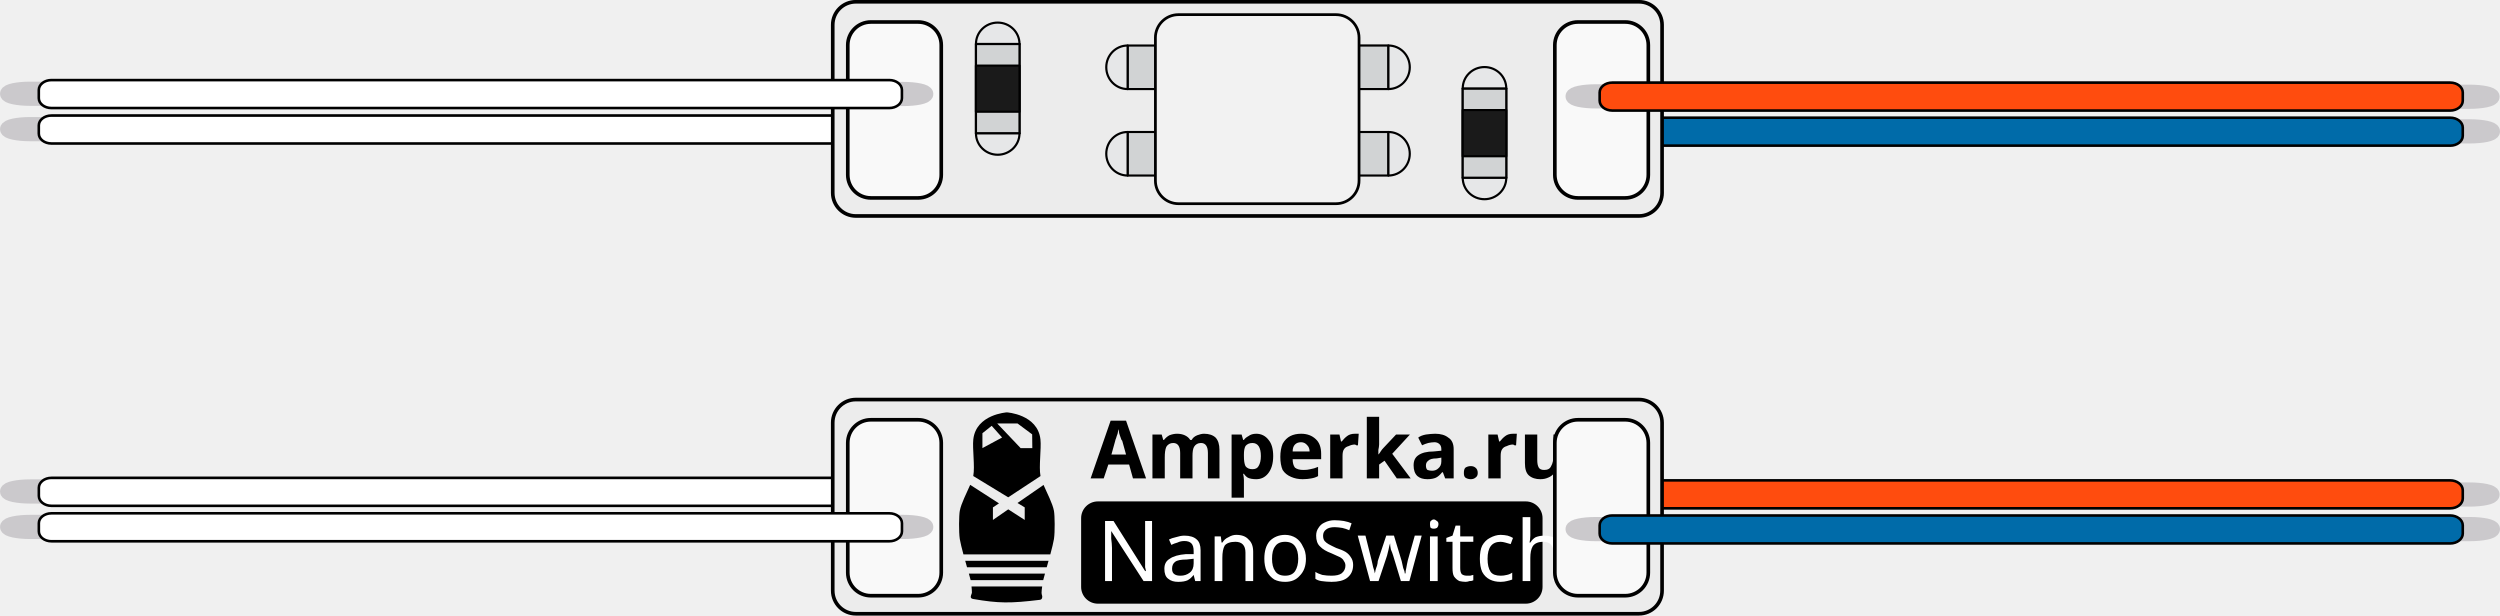
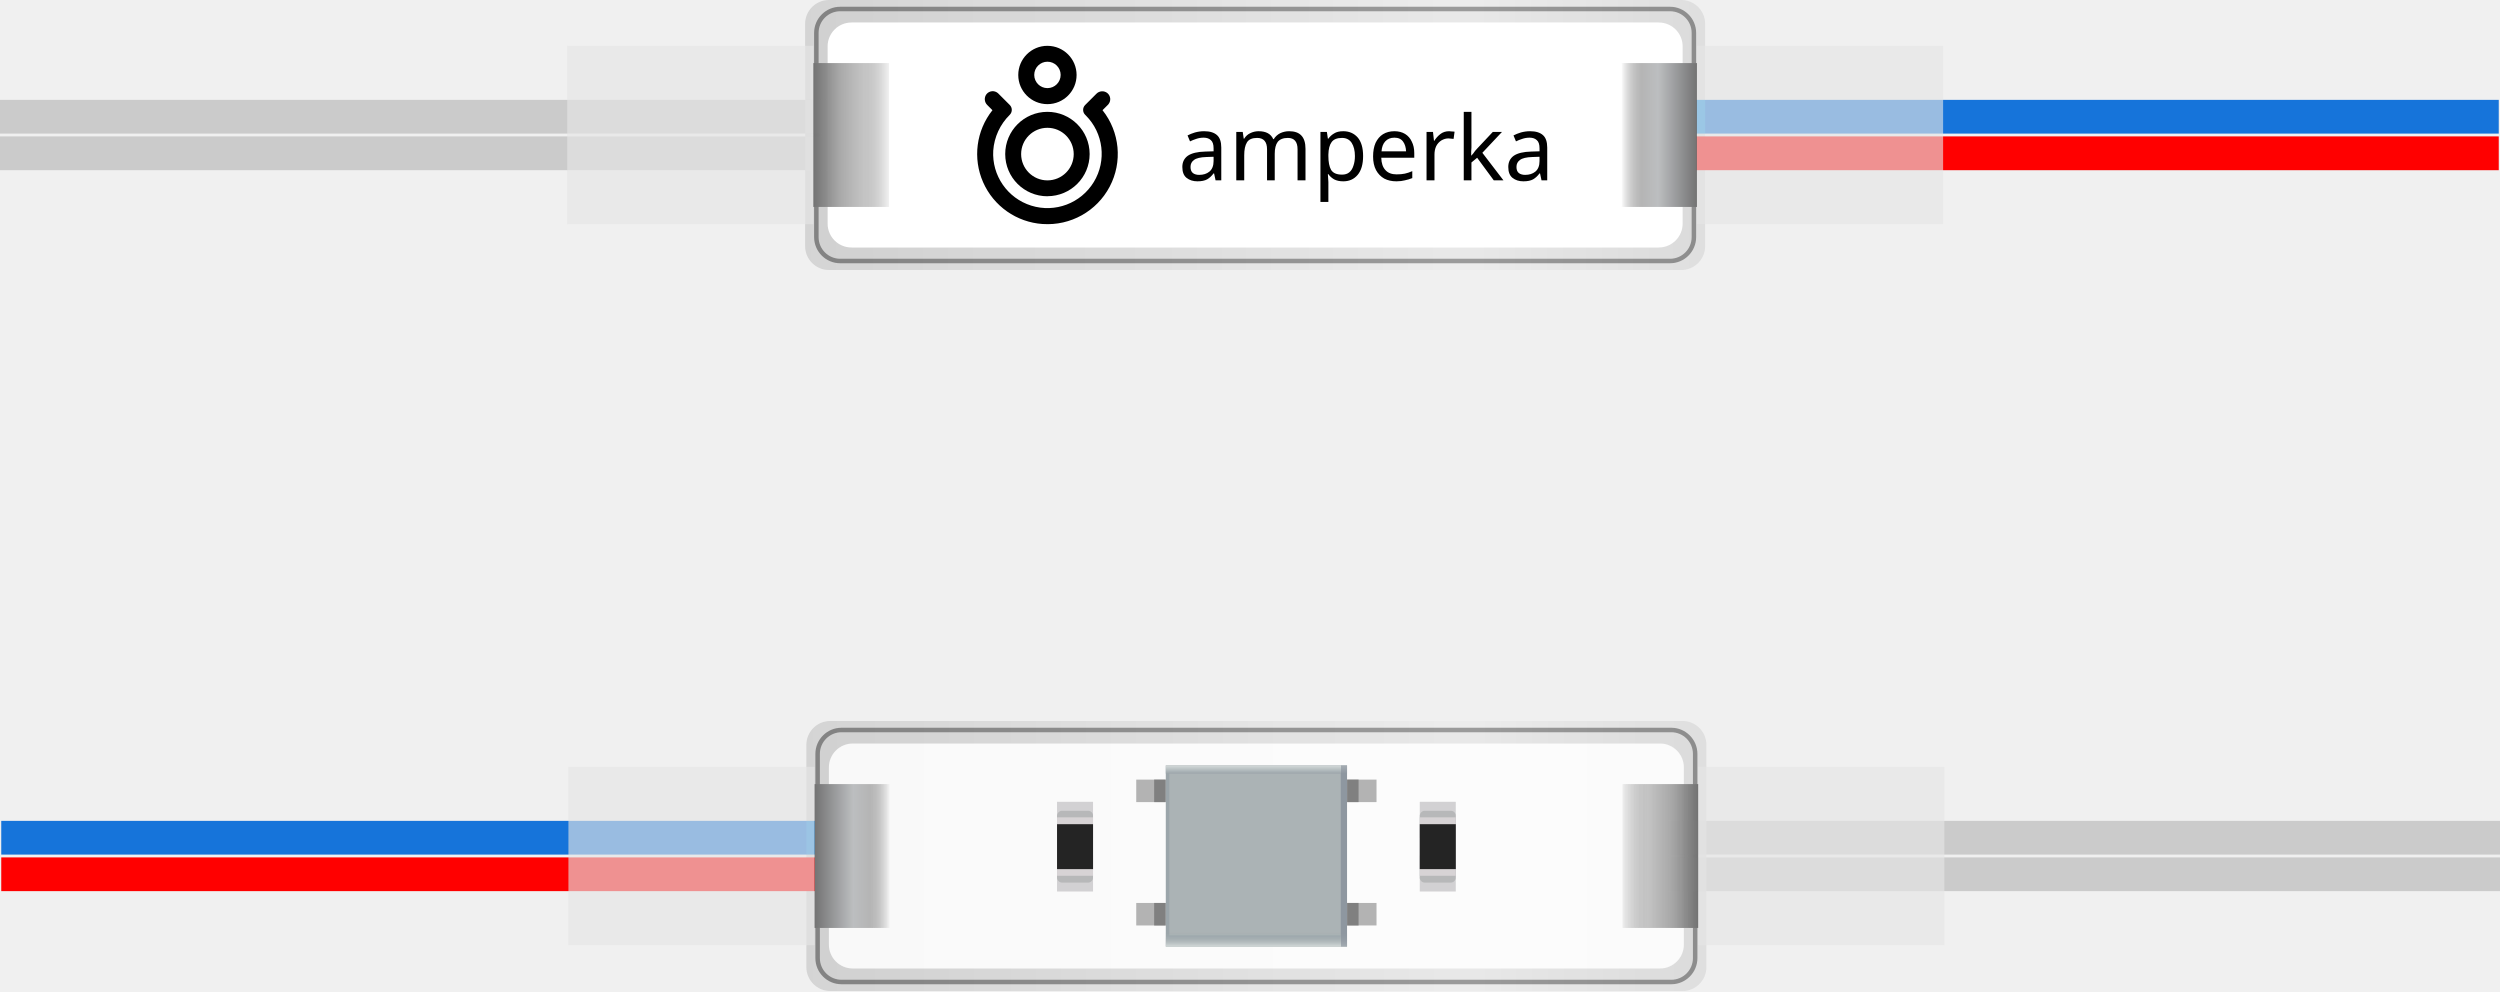
- <svg xmlns="http://www.w3.org/2000/svg" width="50.703mm" height="12.485mm" viewBox="0 0 50.703 12.485" version="1.1" id="svg4632">
-   <defs id="defs4626" />
-   <g id="layer1" transform="translate(35.93494,-131.4768)">
-     <g id="g4632">
-       <g id="g5966">
-         <rect ry="0.2" rx="0.468" y="133.339" x="13.245" height="0.2" width="1.37" id="rect8436" style="opacity:1;fill:#fffbff;fill-opacity:1;stroke:#cbc9cc;stroke-width:0.291;stroke-linecap:round;stroke-miterlimit:4;stroke-dasharray:none;stroke-opacity:1" />
-         <rect ry="0.2" rx="0.468" y="133.278" x="-18.521" height="0.2" width="1.37" id="rect8441" style="opacity:1;fill:#ffffff;fill-opacity:1;stroke:#cbc9cc;stroke-width:0.291;stroke-linecap:round;stroke-miterlimit:4;stroke-dasharray:none;stroke-opacity:1" />
-         <rect style="opacity:1;fill:#ffffff;fill-opacity:1;stroke:#cbc9cc;stroke-width:0.291;stroke-linecap:round;stroke-miterlimit:4;stroke-dasharray:none;stroke-opacity:1" id="rect8443" width="1.37" height="0.2" x="-35.789" y="133.278" rx="0.468" ry="0.2" />
-         <rect style="opacity:1;fill:#ffffff;fill-opacity:1;stroke:#cbc9cc;stroke-width:0.291;stroke-linecap:round;stroke-miterlimit:4;stroke-dasharray:none;stroke-opacity:1" id="rect8475" width="1.37" height="0.2" x="13.253" y="134.041" rx="0.468" ry="0.2" />
-         <rect style="opacity:1;fill:#006ba9;fill-opacity:1;stroke:#000000;stroke-width:0.053;stroke-linecap:round;stroke-miterlimit:4;stroke-dasharray:none;stroke-opacity:1" id="rect8477" width="17.505" height="0.567" x="-3.492" y="133.864" rx="0.255" ry="0.2" />
-         <rect ry="0.2" rx="0.468" y="133.996" x="-35.789" height="0.2" width="1.37" id="rect8471" style="opacity:1;fill:#ffffff;fill-opacity:1;stroke:#cbc9cc;stroke-width:0.291;stroke-linecap:round;stroke-miterlimit:4;stroke-dasharray:none;stroke-opacity:1" />
-         <rect ry="0.2" rx="0.255" y="133.82" x="-35.148" height="0.567" width="17.505" id="rect8473" style="opacity:1;fill:#ffffff;fill-opacity:1;stroke:#000000;stroke-width:0.053;stroke-linecap:round;stroke-miterlimit:4;stroke-dasharray:none;stroke-opacity:1" />
-         <rect transform="scale(-1)" ry="0.468" rx="0.468" y="-135.857" x="2.226" height="4.344" width="16.82" id="rect8447" style="opacity:1;fill:#ececec;fill-opacity:1;stroke:#000000;stroke-width:0.074;stroke-linecap:round;stroke-miterlimit:4;stroke-dasharray:none;stroke-opacity:1" />
-         <g transform="matrix(0,1,1,0,-233.7615,-111.104)" id="g9325">
-           <rect transform="rotate(90)" id="rect9321" height="0.883" width="1.814" y="-244.387" x="220.696" style="fill:#d1d3d4;stroke:#000000;stroke-width:0.044;stroke-linecap:round;stroke-linejoin:round" />
-           <path id="path9323" d="m 243.945,220.263 c -0.244,0 -0.441,0.193 -0.441,0.433 h 0.883 c 0,-0.24 -0.198,-0.433 -0.442,-0.433 z" style="fill:#e6e7e8;stroke:#000000;stroke-width:0.044;stroke-linecap:round;stroke-linejoin:round" />
+ <svg xmlns="http://www.w3.org/2000/svg" xmlns:xlink="http://www.w3.org/1999/xlink" viewBox="0 0 157.474 62.423">
+   <defs>
+     <style>.cls-1,.cls-24{isolation:isolate;}.cls-2,.cls-3,.cls-4{fill:none;stroke-linecap:square;stroke-linejoin:round;stroke-width:2.126px;}.cls-2{stroke:#cbcbcb;}.cls-3{stroke:red;}.cls-4{stroke:#1674da;}.cls-22,.cls-5{opacity:0.46;mix-blend-mode:overlay;}.cls-5{fill:url(#linear-gradient);}.cls-6,.cls-8{fill:#e5e5e5;opacity:0.63;}.cls-6{stroke:#000;stroke-miterlimit:10;stroke-width:0.283px;mix-blend-mode:hue;}.cls-23,.cls-7{fill:#fff;}.cls-7{opacity:0.85;mix-blend-mode:screen;}.cls-9{fill:url(#linear-gradient-2);}.cls-10{fill:url(#linear-gradient-3);}.cls-11{fill:#d2d1d3;}.cls-12{fill:#b7b8b9;}.cls-13{fill:#d7d3d5;}.cls-14{fill:#242424;}.cls-15{fill:#b3b3b3;}.cls-16{fill:gray;}.cls-17{fill:#9ba5aa;}.cls-18{fill:#babebf;opacity:0.53;}.cls-19{fill:url(#Безымянный_градиент_359);}.cls-20{fill:url(#Безымянный_градиент_358);}.cls-21{fill:url(#Безымянный_градиент_357);}.cls-22{fill:url(#linear-gradient-4);}.cls-24{font-size:5.669px;font-family:TrebuchetMS, Trebuchet MS;}.cls-25{fill:url(#linear-gradient-5);}.cls-26{fill:url(#linear-gradient-6);}</style>
+     <linearGradient id="linear-gradient" x1="50.793" y1="53.919" x2="107.486" y2="53.919" gradientUnits="userSpaceOnUse">
+       <stop offset="0" stop-color="#b3b3b3" />
+       <stop offset="0.732" stop-color="#e8e8e8" />
+       <stop offset="0.986" stop-color="#cbcbcb" />
+     </linearGradient>
+     <linearGradient id="linear-gradient-2" x1="1111.931" y1="611.826" x2="1116.7" y2="611.826" gradientTransform="translate(-1060.619 -557.907)" gradientUnits="userSpaceOnUse">
+       <stop offset="0" stop-color="#7a7a7a" stop-opacity="0" />
+       <stop offset="0.036" stop-color="#828282" stop-opacity="0.139" />
+       <stop offset="0.204" stop-color="#a7a7a7" stop-opacity="0.754" />
+       <stop offset="0.278" stop-color="#b5b5b5" />
+       <stop offset="0.489" stop-color="#bcbec0" />
+       <stop offset="1" stop-color="#737373" />
+     </linearGradient>
+     <linearGradient id="linear-gradient-3" x1="1061.044" y1="611.826" x2="1065.814" y2="611.826" gradientTransform="translate(-958.846 -557.907)" gradientUnits="userSpaceOnUse">
+       <stop offset="0" stop-color="#737373" />
+       <stop offset="0.368" stop-color="#9e9e9e" stop-opacity="0.871" />
+       <stop offset="0.666" stop-color="#b5b5b5" stop-opacity="0.8" />
+       <stop offset="0.785" stop-color="#a1a1a1" stop-opacity="0.566" />
+       <stop offset="1" stop-color="#7a7a7a" stop-opacity="0.1" />
+     </linearGradient>
+     <linearGradient id="Безымянный_градиент_359" x1="321.96" y1="-101.422" x2="322.852" y2="-101.422" gradientTransform="translate(-243.265 160.603)" gradientUnits="userSpaceOnUse">
+       <stop offset="0" stop-color="#d4dad9" />
+       <stop offset="0.259" stop-color="#c3cacb" stop-opacity="0.736" />
+       <stop offset="0.617" stop-color="#aeb6b9" stop-opacity="0.396" />
+       <stop offset="0.873" stop-color="#a0aaae" stop-opacity="0.182" />
+       <stop offset="1" stop-color="#9ba5aa" stop-opacity="0.1" />
+     </linearGradient>
+     <linearGradient id="Безымянный_градиент_358" x1="18.74" y1="-101.422" x2="19.255" y2="-101.422" gradientTransform="matrix(1, 0, 0, -1, 60.144, -52.953)" gradientUnits="userSpaceOnUse">
+       <stop offset="0" stop-color="#d4dad9" />
+       <stop offset="1" stop-color="#9ba5aa" />
+     </linearGradient>
+     <linearGradient id="Безымянный_градиент_357" x1="327.668" y1="-96.064" x2="327.668" y2="-96.079" gradientTransform="translate(180.563 381.587) rotate(-90)" gradientUnits="userSpaceOnUse">
+       <stop offset="0" stop-color="#868d99" stop-opacity="0.6" />
+       <stop offset="0.458" stop-color="#868d99" stop-opacity="0.588" />
+       <stop offset="0.622" stop-color="#868c98" stop-opacity="0.543" />
+       <stop offset="0.74" stop-color="#868c98" stop-opacity="0.466" />
+       <stop offset="0.835" stop-color="#868b97" stop-opacity="0.356" />
+       <stop offset="0.916" stop-color="#868995" stop-opacity="0.212" />
+       <stop offset="0.987" stop-color="#868793" stop-opacity="0.038" />
+       <stop offset="1" stop-color="#868793" stop-opacity="0" />
+     </linearGradient>
+     <linearGradient id="linear-gradient-4" x1="50.714" y1="8.504" x2="107.407" y2="8.504" xlink:href="#linear-gradient" />
+     <linearGradient id="linear-gradient-5" x1="1112.01" y1="657.242" x2="1116.78" y2="657.242" gradientTransform="translate(-1060.778 -648.738)" gradientUnits="userSpaceOnUse">
+       <stop offset="0" stop-color="#7a7a7a" stop-opacity="0.1" />
+       <stop offset="0.215" stop-color="#a1a1a1" stop-opacity="0.566" />
+       <stop offset="0.334" stop-color="#b5b5b5" stop-opacity="0.8" />
+       <stop offset="0.632" stop-color="#9e9e9e" stop-opacity="0.871" />
+       <stop offset="1" stop-color="#737373" />
+     </linearGradient>
+     <linearGradient id="linear-gradient-6" x1="1061.124" y1="657.242" x2="1065.893" y2="657.242" gradientTransform="translate(-959.004 -648.738)" gradientUnits="userSpaceOnUse">
+       <stop offset="0" stop-color="#737373" />
+       <stop offset="0.511" stop-color="#bcbec0" />
+       <stop offset="0.722" stop-color="#b5b5b5" />
+       <stop offset="0.796" stop-color="#a7a7a7" stop-opacity="0.754" />
+       <stop offset="0.964" stop-color="#828282" stop-opacity="0.139" />
+       <stop offset="1" stop-color="#7a7a7a" stop-opacity="0" />
+     </linearGradient>
+   </defs>
+   <g class="cls-1">
+     <g id="_troyka-nano-switch" data-name=" troyka-nano-switch">
+       <g id="bottom">
+         <line class="cls-2" x1="106.142" y1="55.071" x2="156.411" y2="55.071" />
+         <line class="cls-3" x1="1.142" y1="55.071" x2="51.411" y2="55.071" />
+         <line class="cls-4" x1="1.142" y1="52.767" x2="51.411" y2="52.767" />
+         <line class="cls-2" x1="106.142" y1="52.767" x2="156.411" y2="52.767" />
+         <rect class="cls-5" x="50.793" y="45.415" width="56.693" height="17.008" rx="1.505" />
+         <rect class="cls-6" x="51.502" y="45.982" width="55.276" height="15.874" rx="1.505" />
+         <rect class="cls-7" x="52.21" y="46.833" width="53.858" height="14.173" rx="1.505" />
+         <rect class="cls-8" x="35.805" y="48.302" width="15.507" height="11.235" />
+         <rect class="cls-8" x="106.968" y="48.302" width="15.507" height="11.235" />
+         <rect class="cls-9" x="51.312" y="49.388" width="4.769" height="9.062" transform="translate(107.393 107.839) rotate(-180)" />
+         <rect class="cls-10" x="102.198" y="49.388" width="4.769" height="9.062" transform="translate(209.166 107.839) rotate(-180)" />
+         <g id="R-0603">
+           <rect id="rect21332-8-1-9-3-8-2-40-6-2-0-6-6-0-5-6-4-8-7-2-0-7-2-3-9-16-5" class="cls-11" x="66.583" y="53.895" width="2.268" height="2.26" />
+           <rect id="rect21332-8-1-9-3-8-2-40-6-2-0-6-6-0-5-6-4-8-7-2-0-7-2-3-10-16-5" class="cls-11" x="66.583" y="50.505" width="2.268" height="2.26" />
+           <path class="cls-12" d="M66.583,55.265V51.4a.329.329,0,0,1,.278-.33h1.7a.306.306,0,0,1,.287.324h0v3.87a.309.309,0,0,1-.285.33H66.88a.321.321,0,0,1-.3-.32h0Z" />
+           <g id="path26345-3-6-9-3-6-4-2-5-6-8-7-9-0-90-3-1-3-9-2-2-8-5-0-2-3-5-16-5">
+             <rect class="cls-13" x="66.583" y="51.485" width="2.268" height="3.68" />
+           </g>
+           <path id="path26341-4-2-6-0-8-1-1-1-5-0-3-3-1-8-3-8-7-7-7-2-4-9-7-2-3-5-16-5" class="cls-14" d="M68.851,54.745v-2.83H66.583v2.83Z" />
        </g>
-         <rect style="opacity:1;fill:#ffffff;fill-opacity:1;stroke:#cbc9cc;stroke-width:0.291;stroke-linecap:round;stroke-miterlimit:4;stroke-dasharray:none;stroke-opacity:1" id="rect8469" width="1.37" height="0.2" x="-18.521" y="133.996" rx="0.468" ry="0.2" />
-         <rect ry="0.468" rx="0.468" y="131.923" x="-18.741" height="3.568" width="1.896" id="rect8463" style="opacity:1;fill:#f9f9f9;fill-opacity:1;stroke:#000000;stroke-width:0.074;stroke-linecap:round;stroke-miterlimit:4;stroke-dasharray:none;stroke-opacity:1" />
-         <rect style="opacity:1;fill:#ffffff;fill-opacity:1;stroke:#cbc9cc;stroke-width:0.291;stroke-linecap:round;stroke-miterlimit:4;stroke-dasharray:none;stroke-opacity:1" id="rect8479" width="1.37" height="0.2" x="-18.521" y="133.283" rx="0.468" ry="0.2" />
-         <rect style="opacity:1;fill:#ffffff;fill-opacity:1;stroke:#000000;stroke-width:0.053;stroke-linecap:round;stroke-miterlimit:4;stroke-dasharray:none;stroke-opacity:1" id="rect8445" width="17.505" height="0.567" x="-35.148" y="133.101" rx="0.255" ry="0.2" />
-         <rect style="opacity:1;fill:#f9f9f9;fill-opacity:1;stroke:#000000;stroke-width:0.074;stroke-linecap:round;stroke-miterlimit:4;stroke-dasharray:none;stroke-opacity:1" id="rect8465" width="1.896" height="3.568" x="-4.401" y="131.923" rx="0.468" ry="0.468" />
-         <rect ry="0.2" rx="0.468" y="133.331" x="-4.039" height="0.2" width="1.37" id="rect8467" style="opacity:1;fill:#ffffff;fill-opacity:1;stroke:#cbc9cc;stroke-width:0.291;stroke-linecap:round;stroke-miterlimit:4;stroke-dasharray:none;stroke-opacity:1" />
-         <rect ry="0.2" rx="0.255" y="133.152" x="-3.492" height="0.567" width="17.505" id="rect8439" style="opacity:1;fill:#ff4c0e;fill-opacity:1;stroke:#000000;stroke-width:0.053;stroke-linecap:round;stroke-miterlimit:4;stroke-dasharray:none;stroke-opacity:1" />
-         <rect style="fill:none;stroke:#000000;stroke-width:0.044;stroke-linecap:round;stroke-linejoin:round" x="133.27" y="5.386" width="1.814" height="0.883" id="rect9247" transform="rotate(90)" />
-         <rect style="fill:#d1d3d4;stroke:#000000;stroke-width:0.044;stroke-linecap:round;stroke-linejoin:round" x="133.27" y="5.386" width="1.814" height="0.883" id="rect9249" transform="rotate(90)" />
-         <rect style="fill:#1a1a1a;stroke:#000000;stroke-width:0.044;stroke-linecap:round;stroke-linejoin:round" x="133.709" y="5.386" width="0.936" height="0.883" id="rect9251" transform="rotate(90)" />
-         <path style="fill:#e6e7e8;stroke:#000000;stroke-width:0.044;stroke-linecap:round;stroke-linejoin:round" d="m -5.828,135.517 c 0.244,0 0.442,-0.194 0.442,-0.433 h -0.883 c 0,0.239 0.197,0.433 0.441,0.433 z" id="path9253" />
-         <path style="fill:#e6e7e8;stroke:#000000;stroke-width:0.044;stroke-linecap:round;stroke-linejoin:round" d="m -5.828,132.837 c -0.244,0 -0.441,0.193 -0.441,0.433 h 0.883 c 0,-0.24 -0.198,-0.433 -0.442,-0.433 z" id="path9255" />
-         <g transform="translate(-261.9503,-91.91886)" id="g9298">
-           <rect style="fill:none;stroke:#000000;stroke-width:0.044;stroke-linecap:round;stroke-linejoin:round" x="224.287" y="-246.692" width="1.814" height="0.883" id="rect9288" transform="rotate(90)" />
-           <rect style="fill:#d1d3d4;stroke:#000000;stroke-width:0.044;stroke-linecap:round;stroke-linejoin:round" x="224.287" y="-246.692" width="1.814" height="0.883" id="rect9290" transform="rotate(90)" />
-           <rect style="fill:#1a1a1a;stroke:#000000;stroke-width:0.044;stroke-linecap:round;stroke-linejoin:round" x="224.726" y="-246.692" width="0.936" height="0.883" id="rect9292" transform="rotate(90)" />
-           <path style="fill:#e6e7e8;stroke:#000000;stroke-width:0.044;stroke-linecap:round;stroke-linejoin:round" d="m 246.25,226.534 c 0.244,0 0.442,-0.194 0.442,-0.433 h -0.883 c 0,0.239 0.197,0.433 0.441,0.433 z" id="path9294" />
-           <path style="fill:#e6e7e8;stroke:#000000;stroke-width:0.044;stroke-linecap:round;stroke-linejoin:round" d="m 246.25,223.854 c -0.244,0 -0.441,0.193 -0.441,0.433 h 0.883 c 0,-0.24 -0.198,-0.433 -0.442,-0.433 z" id="path9296" />
+         <g id="R-0603-2" data-name="R-0603">
+           <rect id="rect21332-8-1-9-3-8-2-40-6-2-0-6-6-0-5-6-4-8-7-2-0-7-2-3-9-16-5-2" data-name="rect21332-8-1-9-3-8-2-40-6-2-0-6-6-0-5-6-4-8-7-2-0-7-2-3-9-16-5" class="cls-11" x="89.43" y="53.895" width="2.268" height="2.26" />
+           <rect id="rect21332-8-1-9-3-8-2-40-6-2-0-6-6-0-5-6-4-8-7-2-0-7-2-3-10-16-5-2" data-name="rect21332-8-1-9-3-8-2-40-6-2-0-6-6-0-5-6-4-8-7-2-0-7-2-3-10-16-5" class="cls-11" x="89.43" y="50.505" width="2.268" height="2.26" />
+           <path class="cls-12" d="M89.43,55.265V51.4a.329.329,0,0,1,.278-.33h1.7a.305.305,0,0,1,.287.324h0v3.87a.309.309,0,0,1-.285.33H89.727a.322.322,0,0,1-.3-.32h0Z" />
+           <g id="path26345-3-6-9-3-6-4-2-5-6-8-7-9-0-90-3-1-3-9-2-2-8-5-0-2-3-5-16-5-2" data-name="path26345-3-6-9-3-6-4-2-5-6-8-7-9-0-90-3-1-3-9-2-2-8-5-0-2-3-5-16-5">
+             <rect class="cls-13" x="89.43" y="51.485" width="2.268" height="3.68" />
+           </g>
+           <path id="path26341-4-2-6-0-8-1-1-1-5-0-3-3-1-8-3-8-7-7-7-2-4-9-7-2-3-5-16-5-2" data-name="path26341-4-2-6-0-8-1-1-1-5-0-3-3-1-8-3-8-7-7-7-2-4-9-7-2-3-5-16-5" class="cls-14" d="M91.7,54.745v-2.83H89.43v2.83Z" />
        </g>
-         <g id="g9313" transform="rotate(90,162.012,50.90793)">
-           <rect style="fill:#d1d3d4;stroke:#000000;stroke-width:0.044;stroke-linecap:round;stroke-linejoin:round" x="220.696" y="-244.387" width="1.814" height="0.883" id="rect9307" transform="rotate(90)" />
-           <path style="fill:#e6e7e8;stroke:#000000;stroke-width:0.044;stroke-linecap:round;stroke-linejoin:round" d="m 243.945,220.263 c -0.244,0 -0.441,0.193 -0.441,0.433 h 0.883 c 0,-0.24 -0.198,-0.433 -0.442,-0.433 z" id="path9309" />
+         <g id="JD-25">
+           <path id="path31331-2" class="cls-15" d="M84.439,49.107v1.417h2.268V49.107Z" />
+           <path id="path31333-2" class="cls-16" d="M84.856,49.107v1.417h.72V49.107Z" />
        </g>
-         <g transform="rotate(90,161.135,51.78492)" id="g9319">
-           <rect transform="rotate(90)" id="rect9315" height="0.883" width="1.814" y="-244.387" x="220.696" style="fill:#d1d3d4;stroke:#000000;stroke-width:0.044;stroke-linecap:round;stroke-linejoin:round" />
-           <path id="path9317" d="m 243.945,220.263 c -0.244,0 -0.441,0.193 -0.441,0.433 h 0.883 c 0,-0.24 -0.198,-0.433 -0.442,-0.433 z" style="fill:#e6e7e8;stroke:#000000;stroke-width:0.044;stroke-linecap:round;stroke-linejoin:round" />
+         <g id="JD-25-2" data-name="JD-25">
+           <path id="path31331-2-2" data-name="path31331-2" class="cls-15" d="M84.439,56.876v1.418h2.268V56.876Z" />
+           <path id="path31333-2-2" data-name="path31333-2" class="cls-16" d="M84.856,56.876v1.418h.72V56.876Z" />
        </g>
-         <g id="g9331" transform="matrix(0,1,1,0,-233.7615,-109.3501)">
-           <rect style="fill:#d1d3d4;stroke:#000000;stroke-width:0.044;stroke-linecap:round;stroke-linejoin:round" x="220.696" y="-244.387" width="1.814" height="0.883" id="rect9327" transform="rotate(90)" />
-           <path style="fill:#e6e7e8;stroke:#000000;stroke-width:0.044;stroke-linecap:round;stroke-linejoin:round" d="m 243.945,220.263 c -0.244,0 -0.441,0.193 -0.441,0.433 h 0.883 c 0,-0.24 -0.198,-0.433 -0.442,-0.433 z" id="path9329" />
+         <g id="JD-25-3" data-name="JD-25">
+           <path id="path31331-2-3" data-name="path31331-2" class="cls-15" d="M73.839,49.107v1.417H71.571V49.107Z" />
+           <path id="path31333-2-3" data-name="path31333-2" class="cls-16" d="M73.422,49.107v1.417H72.7V49.107Z" />
        </g>
-         <rect ry="0.468" rx="0.468" y="131.774" x="-12.502" height="3.834" width="4.13" id="rect9300" style="opacity:1;fill:#f2f2f2;fill-opacity:1;stroke:#000000;stroke-width:0.056;stroke-linecap:round;stroke-miterlimit:4;stroke-dasharray:none;stroke-opacity:1" />
+         <g id="JD-25-4" data-name="JD-25">
+           <path id="path31331-2-4" data-name="path31331-2" class="cls-15" d="M73.839,56.876v1.418H71.571V56.876Z" />
+           <path id="path31333-2-4" data-name="path31333-2" class="cls-16" d="M73.422,56.876v1.418H72.7V56.876Z" />
+         </g>
+         <rect class="cls-17" x="73.433" y="48.211" width="11.416" height="11.416" transform="translate(25.222 133.06) rotate(-90)" />
+         <rect class="cls-18" x="73.939" y="48.417" width="10.218" height="10.783" transform="translate(25.239 132.857) rotate(-90)" />
+         <rect class="cls-19" x="78.695" y="53.473" width="0.892" height="11.416" transform="translate(19.96 138.322) rotate(-90)" />
+         <rect class="cls-20" x="78.883" y="42.761" width="0.515" height="11.416" transform="translate(127.61 -30.672) rotate(90)" />
+         <rect class="cls-21" x="84.439" y="48.211" width="0.41" height="11.416" />
      </g>
-       <g id="layer1-8" transform="translate(493.6369,263.5504)">
-         <rect style="opacity:1;fill:#fffbff;fill-opacity:1;stroke:#cbc9cc;stroke-width:0.291;stroke-linecap:round;stroke-miterlimit:4;stroke-dasharray:none;stroke-opacity:1" id="rect7660" width="1.37" height="0.2" x="-480.392" y="-122.144" rx="0.468" ry="0.2" />
-         <rect style="opacity:1;fill:#ff4c0e;fill-opacity:1;stroke:#000000;stroke-width:0.053;stroke-linecap:round;stroke-miterlimit:4;stroke-dasharray:none;stroke-opacity:1" id="rect7658" width="17.505" height="0.567" x="-497.129" y="-122.331" rx="0.255" ry="0.2" />
-         <rect style="opacity:1;fill:#ffffff;fill-opacity:1;stroke:#cbc9cc;stroke-width:0.291;stroke-linecap:round;stroke-miterlimit:4;stroke-dasharray:none;stroke-opacity:1" id="rect7662" width="1.37" height="0.2" x="-512.158" y="-122.206" rx="0.468" ry="0.2" />
-         <rect ry="0.2" rx="0.468" y="-122.206" x="-529.426" height="0.2" width="1.37" id="rect7664" style="opacity:1;fill:#ffffff;fill-opacity:1;stroke:#cbc9cc;stroke-width:0.291;stroke-linecap:round;stroke-miterlimit:4;stroke-dasharray:none;stroke-opacity:1" />
-         <rect ry="0.2" rx="0.255" y="-122.382" x="-528.784" height="0.567" width="17.505" id="rect7666" style="opacity:1;fill:#ffffff;fill-opacity:1;stroke:#000000;stroke-width:0.053;stroke-linecap:round;stroke-miterlimit:4;stroke-dasharray:none;stroke-opacity:1" />
-         <rect style="opacity:1;fill:#ececec;fill-opacity:1;stroke:#000000;stroke-width:0.074;stroke-linecap:round;stroke-miterlimit:4;stroke-dasharray:none;stroke-opacity:1" id="rect6039" width="16.82" height="4.344" x="495.863" y="119.626" rx="0.468" ry="0.468" transform="scale(-1)" />
-         <g id="g7600" transform="translate(-745.1522,-350.5424)">
-           <rect ry="0.34" rx="0.34" y="228.638" x="237.507" height="2.074" width="9.358" id="rect3859-8" style="fill:#000000;fill-opacity:1;stroke:none;stroke-width:0.261" />
-           <path d="m 235.12,229.713 h 1.762 c 0.033,-0.123 0.062,-0.238 0.074,-0.312 0.022,-0.141 0.017,-0.482 0,-0.571 -0.029,-0.154 -0.138,-0.355 -0.211,-0.526 l -0.529,0.366 0.147,0.089 v 0.255 l -0.334,-0.215 -0.311,0.215 v -0.255 l 0.123,-0.081 -0.584,-0.376 c -0.073,0.171 -0.182,0.373 -0.211,0.528 -0.017,0.089 -0.022,0.43 0,0.571 0.012,0.074 0.041,0.189 0.074,0.312 z m 0.11,0.389 c 0.015,0.053 0.028,0.099 0.036,0.132 h 1.472 c 0.008,-0.033 0.021,-0.079 0.036,-0.132 z m 0.275,-2.545 0.399,-0.215 -0.211,-0.237 -0.188,0.15 z m 0.301,-0.499 0.474,0.499 h 0.237 l -0.003,-0.279 -0.297,-0.221 h -0.411 z m -0.486,0.323 c 0.056,-0.511 0.681,-0.549 0.681,-0.549 0,0 0.625,0.038 0.681,0.549 0.02,0.183 -0.035,0.555 0,0.736 4.2e-4,0.002 0.001,0.005 0.001,0.007 l -0.655,0.431 -0.709,-0.432 c 4.2e-4,-0.002 10e-4,-0.004 10e-4,-0.006 0.035,-0.181 -0.02,-0.553 0,-0.736 z m 1.384,3.12 c 0,-0.044 0.007,-0.096 0.013,-0.138 h -1.433 c 0.004,0.044 0.009,0.096 0.008,0.121 -4.3e-4,0.012 -0.002,0.014 -0.009,0.035 -0.008,0.025 -0.042,0.085 0.034,0.098 0.519,0.089 0.752,0.09 1.354,0.017 0.049,-0.006 0.054,-0.06 0.043,-0.091 -0.005,-0.013 -0.008,-0.027 -0.008,-0.042 z m -1.549,-0.659 h 1.691 c -0.013,0.045 -0.025,0.089 -0.037,0.132 h -1.616 c -0.012,-0.043 -0.025,-0.087 -0.037,-0.132" style="fill:#000000;fill-opacity:1;fill-rule:nonzero;stroke:none;stroke-width:0.212" id="path22-3" />
-           <text xml:space="preserve" style="font-style:normal;font-weight:normal;font-size:3.543px;line-height:0%;font-family:sans-serif;text-align:start;letter-spacing:0px;word-spacing:0px;text-anchor:start;display:inline;fill:#ffffff;fill-opacity:1;stroke:none;stroke-width:0.295" x="237.819" y="230.256" id="text14779-6-2">
-             <tspan id="tspan15197-5" x="237.819" y="230.256" style="font-style:normal;font-variant:normal;font-weight:normal;font-stretch:normal;font-size:1.707px;line-height:100%;font-family:'Trebuchet MS';-inkscape-font-specification:'Trebuchet MS';text-align:start;text-anchor:start;fill:#ffffff;stroke-width:0.295">NanoSwitch</tspan>
-           </text>
-           <text id="text15201-1" y="228.174" x="237.7" style="font-style:normal;font-weight:normal;font-size:2.549px;line-height:0%;font-family:sans-serif;text-align:start;letter-spacing:0px;word-spacing:0px;text-anchor:start;display:inline;fill:#000000;fill-opacity:1;stroke:none;stroke-width:0.212" xml:space="preserve">
-             <tspan style="font-style:normal;font-variant:normal;font-weight:bold;font-stretch:normal;font-size:1.635px;line-height:100%;font-family:'Trebuchet MS';-inkscape-font-specification:'Trebuchet MS Bold';text-align:start;text-anchor:start;stroke-width:0.212" y="228.174" x="237.7" id="tspan15203-9">Amperka.ru</tspan>
-           </text>
+       <g id="top">
+         <line class="cls-2" x1="1.063" y1="9.656" x2="51.332" y2="9.656" />
+         <line class="cls-4" x1="106.063" y1="7.352" x2="156.332" y2="7.352" />
+         <line class="cls-2" x1="1.063" y1="7.352" x2="51.332" y2="7.352" />
+         <line class="cls-3" x1="106.063" y1="9.656" x2="156.332" y2="9.656" />
+         <rect class="cls-22" x="50.714" width="56.693" height="17.008" rx="1.505" />
+         <rect class="cls-6" x="51.422" y="0.567" width="55.276" height="15.874" rx="1.505" />
+         <rect class="cls-23" x="52.131" y="1.417" width="53.858" height="14.173" rx="1.505" />
+         <rect class="cls-8" x="35.726" y="2.886" width="15.507" height="11.235" />
+         <rect class="cls-8" x="106.889" y="2.886" width="15.507" height="11.235" />
+         <g id="amperka-logo-2">
+           <g id="g530-2">
+             <path id="path532-2" d="M65.977,8.05a1.656,1.656,0,1,0,1.656,1.655h0A1.657,1.657,0,0,0,65.977,8.05h0m0,4.313A2.659,2.659,0,1,1,68.636,9.7a2.659,2.659,0,0,1-2.659,2.659h0" />
+           </g>
+           <g id="g534-2">
+             <path id="path536-2" d="M65.977,2.886a1.837,1.837,0,1,0,1.837,1.837h0a1.837,1.837,0,0,0-1.837-1.836h0m0,1a.832.832,0,1,1-.831.833h0a.833.833,0,0,1,.831-.833" />
+           </g>
+           <g id="g538-2">
+             <path id="path540-2" d="M65.674,14.111a4.424,4.424,0,0,1-3.16-7.169l-.324-.325a.514.514,0,0,1-.049-.688.5.5,0,0,1,.707-.07h0a.282.282,0,0,1,.036.033l.722.722a.438.438,0,0,1,0,.616h0a3.511,3.511,0,0,0-1.042,2.254A3.419,3.419,0,1,0,68.4,7.277l-.047-.047a.435.435,0,0,1,0-.615h0l.707-.707a.516.516,0,0,1,.689-.048.5.5,0,0,1,.071.705h0l-.033.037-.34.339a4.425,4.425,0,0,1-3.767,7.169" />
+           </g>
        </g>
-         <rect style="opacity:1;fill:#f9f9f9;fill-opacity:1;stroke:#000000;stroke-width:0.074;stroke-linecap:round;stroke-miterlimit:4;stroke-dasharray:none;stroke-opacity:1" id="rect7602" width="1.896" height="3.568" x="-512.378" y="-123.56" rx="0.468" ry="0.468" />
-         <rect ry="0.468" rx="0.468" y="-123.56" x="-498.038" height="3.568" width="1.896" id="rect7604" style="opacity:1;fill:#f9f9f9;fill-opacity:1;stroke:#000000;stroke-width:0.074;stroke-linecap:round;stroke-miterlimit:4;stroke-dasharray:none;stroke-opacity:1" />
-         <rect style="opacity:1;fill:#ffffff;fill-opacity:1;stroke:#cbc9cc;stroke-width:0.291;stroke-linecap:round;stroke-miterlimit:4;stroke-dasharray:none;stroke-opacity:1" id="rect7642" width="1.37" height="0.2" x="-497.676" y="-121.443" rx="0.468" ry="0.2" />
-         <rect ry="0.2" rx="0.468" y="-121.487" x="-512.158" height="0.2" width="1.37" id="rect7644" style="opacity:1;fill:#ffffff;fill-opacity:1;stroke:#cbc9cc;stroke-width:0.291;stroke-linecap:round;stroke-miterlimit:4;stroke-dasharray:none;stroke-opacity:1" />
-         <rect style="opacity:1;fill:#ffffff;fill-opacity:1;stroke:#cbc9cc;stroke-width:0.291;stroke-linecap:round;stroke-miterlimit:4;stroke-dasharray:none;stroke-opacity:1" id="rect7652" width="1.37" height="0.2" x="-529.426" y="-121.487" rx="0.468" ry="0.2" />
-         <rect style="opacity:1;fill:#ffffff;fill-opacity:1;stroke:#000000;stroke-width:0.053;stroke-linecap:round;stroke-miterlimit:4;stroke-dasharray:none;stroke-opacity:1" id="rect7650" width="17.505" height="0.567" x="-528.784" y="-121.663" rx="0.255" ry="0.2" />
-         <rect ry="0.2" rx="0.468" y="-121.443" x="-480.384" height="0.2" width="1.37" id="rect7656" style="opacity:1;fill:#ffffff;fill-opacity:1;stroke:#cbc9cc;stroke-width:0.291;stroke-linecap:round;stroke-miterlimit:4;stroke-dasharray:none;stroke-opacity:1" />
-         <rect ry="0.2" rx="0.255" y="-121.619" x="-497.129" height="0.567" width="17.505" id="rect7654" style="opacity:1;fill:#006ba9;fill-opacity:1;stroke:#000000;stroke-width:0.053;stroke-linecap:round;stroke-miterlimit:4;stroke-dasharray:none;stroke-opacity:1" />
+         <text class="cls-24" transform="translate(74.209 11.359)">amperka</text>
+         <rect class="cls-25" x="51.233" y="3.973" width="4.769" height="9.062" transform="translate(107.235 17.008) rotate(-180)" />
+         <rect class="cls-26" x="102.119" y="3.973" width="4.769" height="9.062" transform="translate(209.008 17.008) rotate(-180)" />
      </g>
    </g>
  </g>
</svg>
